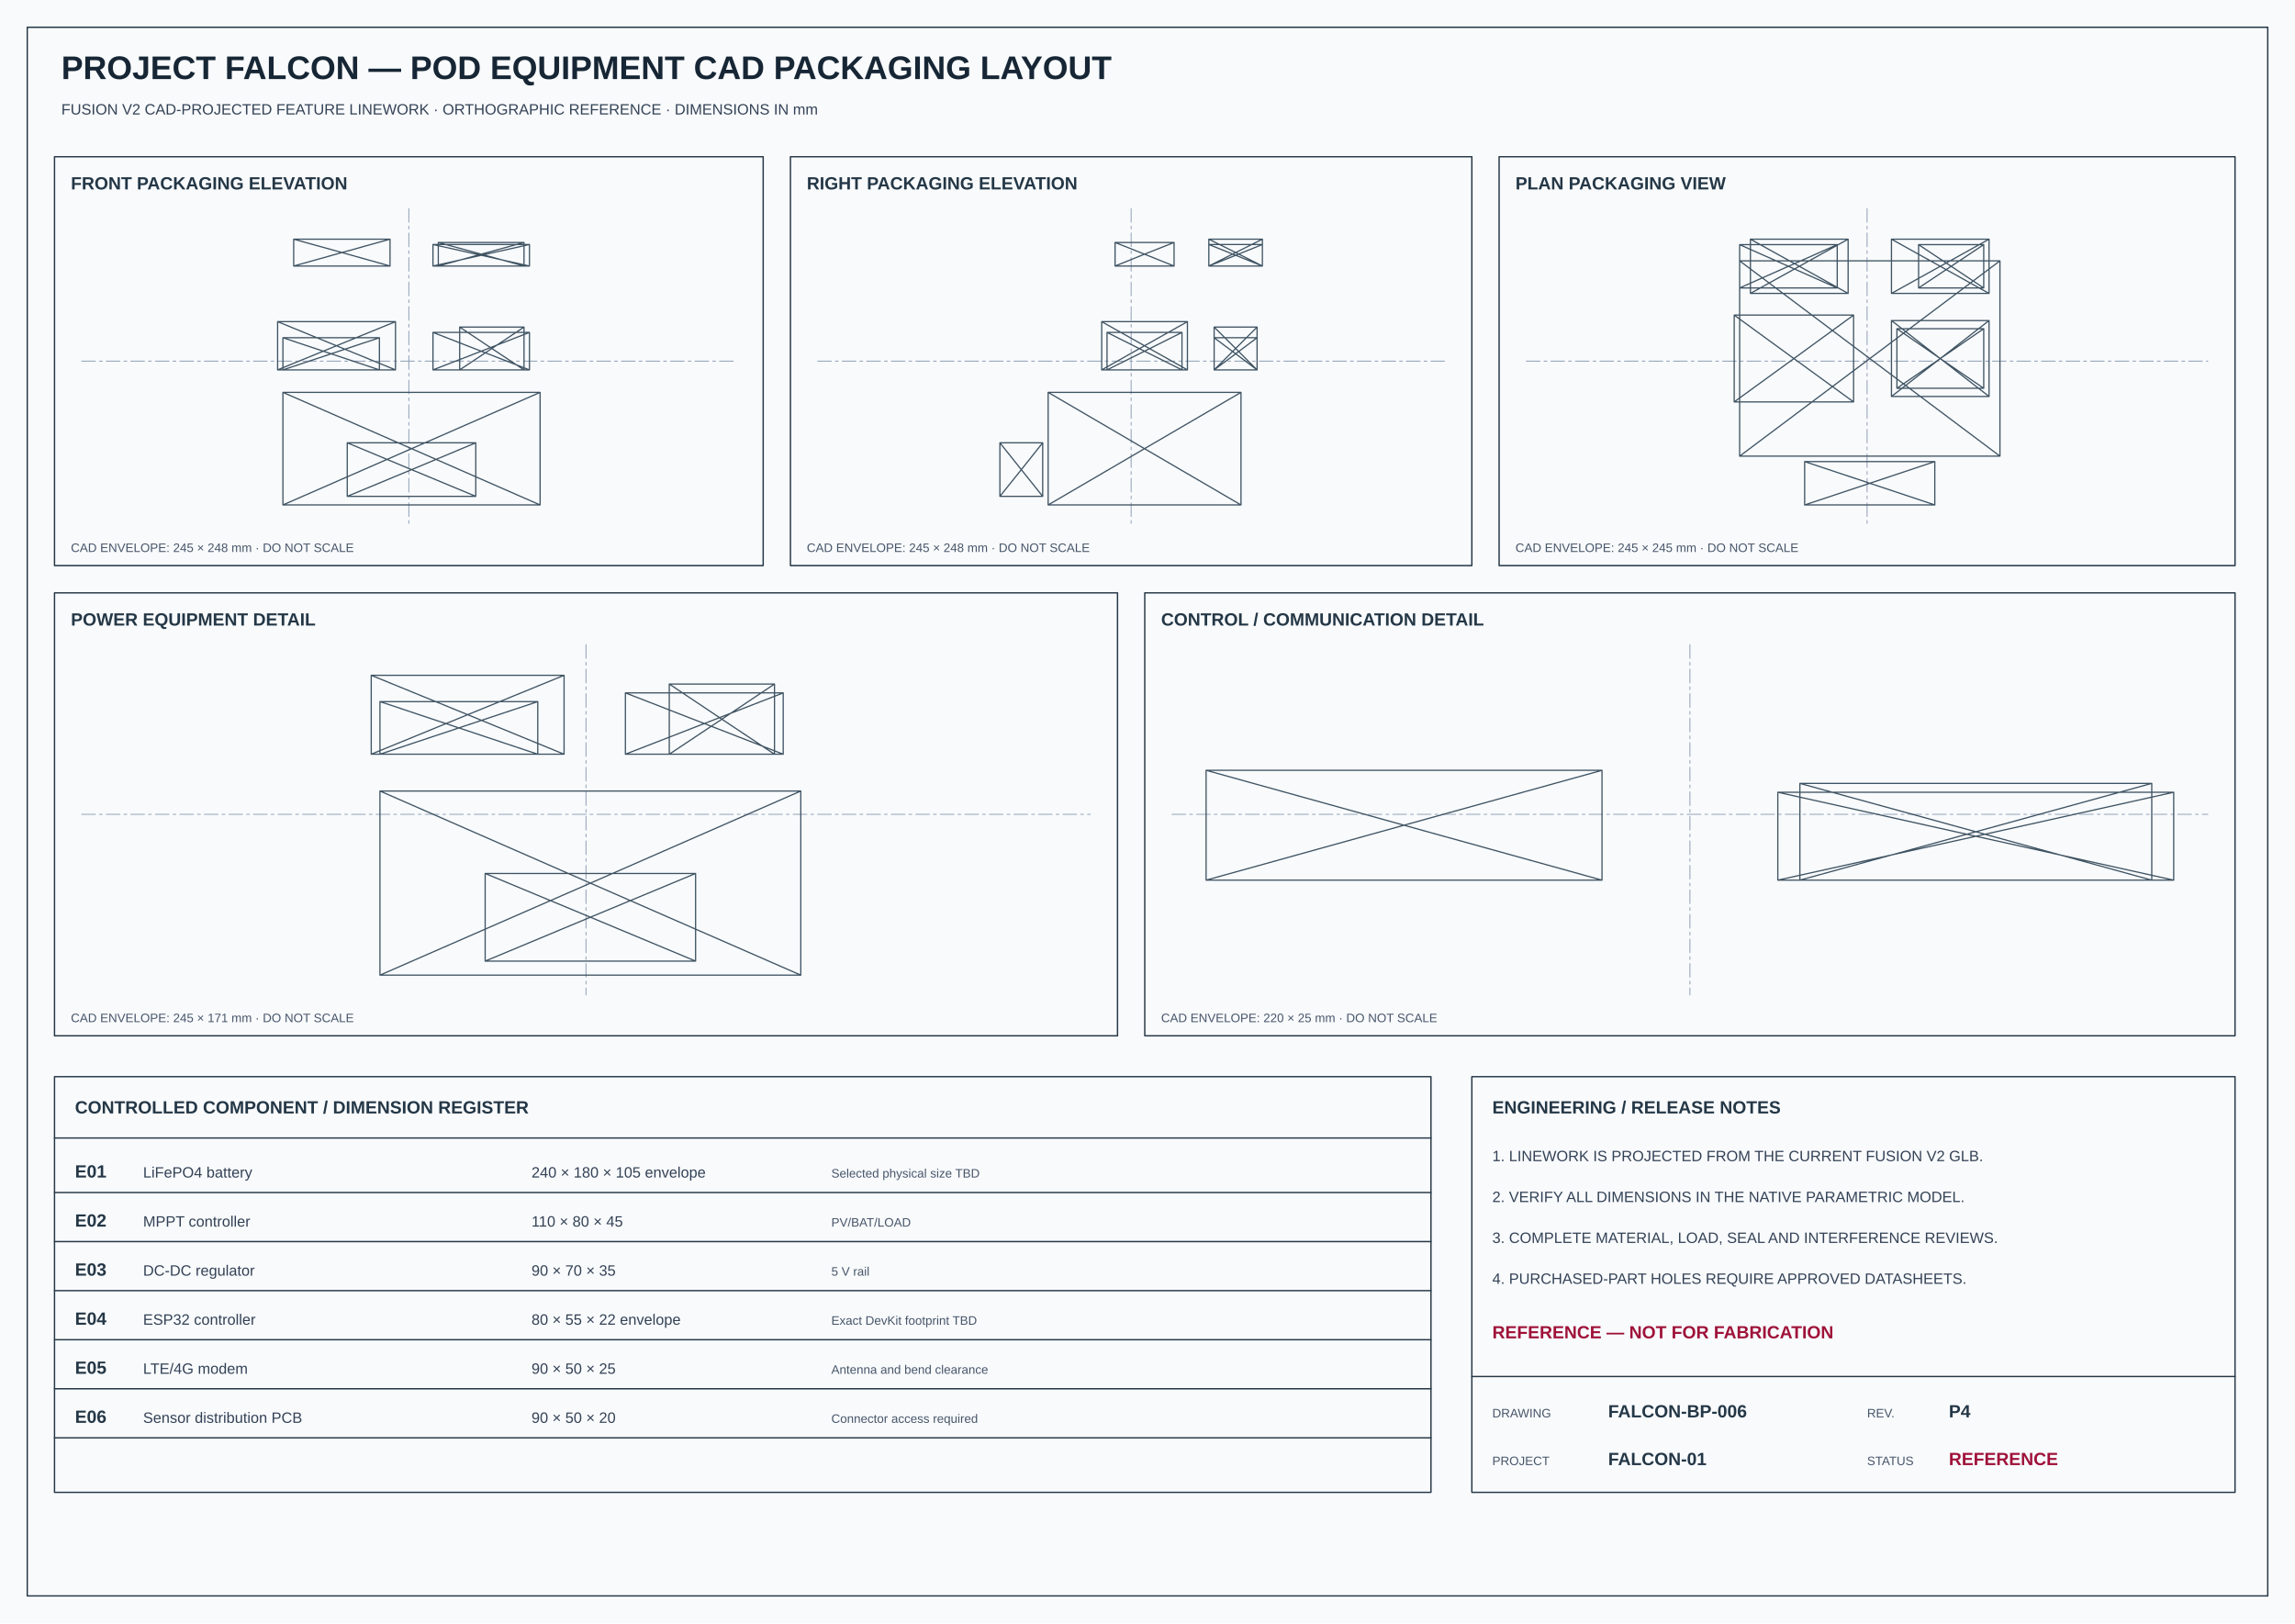
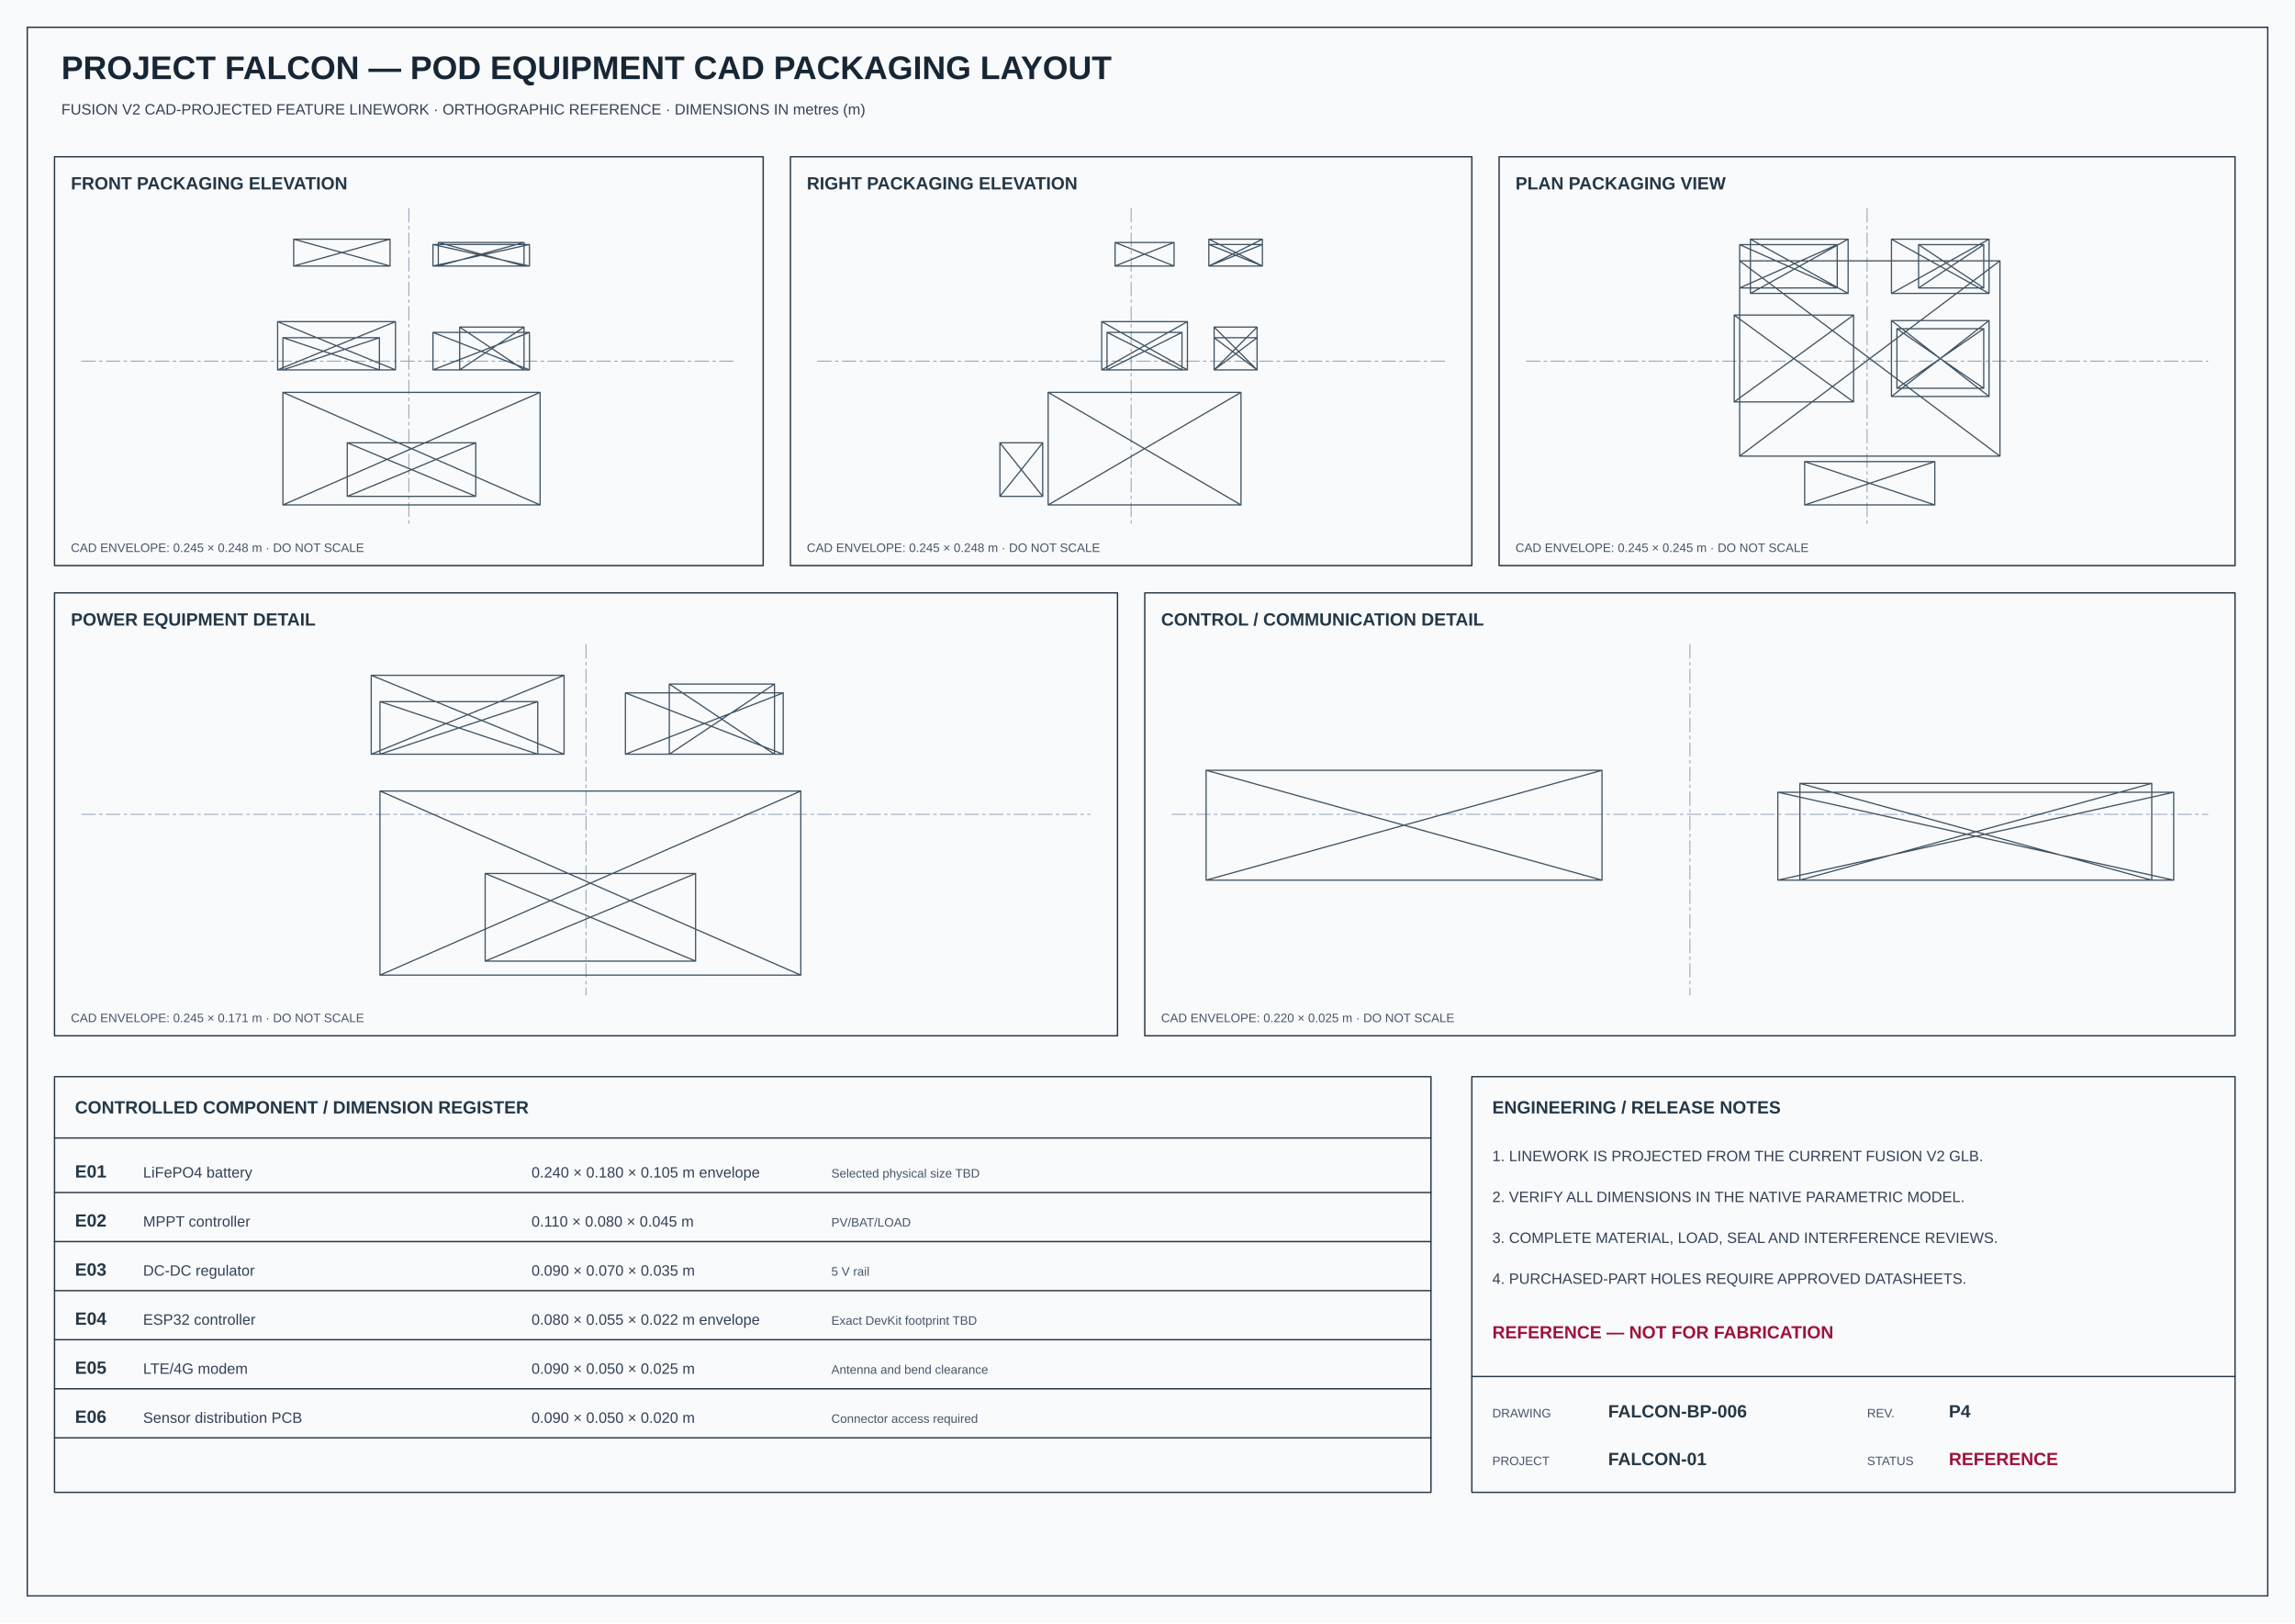
<svg xmlns="http://www.w3.org/2000/svg" width="1684" height="1191" viewBox="0 0 1684 1191">
  <defs>
    <style>svg{shape-rendering:geometricPrecision}path,line,polyline,polygon,rect,circle,ellipse{vector-effect:non-scaling-stroke;stroke-linejoin:round;stroke-linecap:round}.b{fill:none;stroke:#263746;stroke-width:1}.o{fill:none;stroke:#3f5362;stroke-width:.9}.c{fill:none;stroke:#94a3b8;stroke-width:.7;stroke-dasharray:10 3 2 3}.d{fill:none;stroke:#475569;stroke-width:.9}.title{font-family:Arial,sans-serif;font-size:24px;font-weight:700;fill:#172635}.h{font-family:Arial,sans-serif;font-size:13px;font-weight:700;fill:#243746}.t{font-family:Arial,sans-serif;font-size:11px;fill:#334155}.s{font-family:Arial,sans-serif;font-size:9px;fill:#475569}.w{font-family:Arial,sans-serif;font-size:13px;font-weight:700;fill:#9f1239}</style>
    <marker id="cadarr" markerWidth="8" markerHeight="8" refX="4" refY="4" orient="auto">
      <path d="M8 4 0 0v8z" fill="#475569" />
    </marker>
  </defs>
  <rect width="1684" height="1191" fill="#f8fafc" />
  <rect x="20" y="20" width="1644" height="1151" class="b" />
  <text x="45" y="58" class="title">PROJECT FALCON — POD EQUIPMENT CAD PACKAGING LAYOUT</text>
-   <text x="45" y="84" class="t">FUSION V2 CAD-PROJECTED FEATURE LINEWORK · ORTHOGRAPHIC REFERENCE · DIMENSIONS IN mm</text>
+   <text x="45" y="84" class="t">FUSION V2 CAD-PROJECTED FEATURE LINEWORK · ORTHOGRAPHIC REFERENCE · DIMENSIONS IN metres (m)</text>
  <rect x="40" y="115" width="520" height="300" class="b" />
  <text x="52" y="139" class="h">FRONT PACKAGING ELEVATION</text>
  <line x1="300.0" y1="153" x2="300.0" y2="385" class="c" />
  <line x1="60" y1="265.0" x2="540" y2="265.0" class="c" />
  <path d="M396.3 370.5L302.0 370.5 M396.3 370.5L207.6 370.5 M302.0 370.5L207.6 370.5 M396.3 287.9L302.0 287.9 M396.3 287.9L207.6 287.9 M302.0 287.9L207.6 287.9 M207.6 287.9L207.6 329.2 M207.6 329.2L207.6 370.5 M207.6 287.9L207.6 370.5 M207.6 287.9L302.0 329.2 M396.3 287.9L302.0 329.2 M302.0 329.2L396.3 370.5 M396.3 287.9L396.3 370.5 M302.0 329.2L207.6 370.5 M396.3 287.9L396.3 329.2 M396.3 329.2L396.3 370.5 M349.1 364.2L302.0 364.2 M302.0 364.2L254.8 364.2 M254.8 364.2L349.1 364.2 M349.1 324.9L302.0 324.9 M302.0 324.9L254.8 324.9 M254.8 324.9L349.1 324.9 M254.8 324.9L254.8 344.6 M254.8 344.6L254.8 364.2 M254.8 324.9L254.8 364.2 M254.8 324.9L302.0 344.6 M349.1 324.9L302.0 344.6 M302.0 344.6L349.1 364.2 M349.1 324.9L349.1 364.2 M302.0 344.6L254.8 364.2 M349.1 324.9L349.1 344.6 M349.1 344.6L349.1 364.2 M290.2 271.4L246.9 271.4 M290.2 271.4L203.7 271.4 M246.9 271.4L203.7 271.4 M290.2 236.0L246.9 236.0 M246.9 236.0L203.7 236.0 M203.7 236.0L290.2 236.0 M203.7 236.0L203.7 253.7 M203.7 253.7L203.7 271.4 M203.7 236.0L203.7 271.4 M203.7 236.0L246.9 253.7 M290.2 236.0L246.9 253.7 M246.9 253.7L290.2 271.4 M290.2 236.0L290.2 271.4 M246.9 253.7L203.7 271.4 M290.2 236.0L290.2 253.7 M290.2 253.7L290.2 271.4 M388.5 271.4L353.1 271.4 M388.5 271.4L317.7 271.4 M353.1 271.4L317.7 271.4 M388.5 243.9L353.1 243.9 M353.1 243.9L317.7 243.9 M317.7 243.9L388.5 243.9 M317.7 243.9L317.7 257.7 M317.7 257.7L317.7 271.4 M317.7 243.9L317.7 271.4 M317.7 243.9L353.1 257.7 M388.5 243.9L353.1 257.7 M353.1 257.7L317.7 271.4 M353.1 257.7L388.5 271.4 M388.5 243.9L388.5 271.4 M388.5 243.9L388.5 257.7 M388.5 257.7L388.5 271.4 M278.4 271.4L243.0 271.4 M278.4 271.4L207.6 271.4 M243.0 271.4L207.6 271.4 M278.4 247.8L243.0 247.8 M243.0 247.8L207.6 247.8 M207.6 247.8L278.4 247.8 M207.6 247.8L207.6 259.6 M207.6 259.6L207.6 271.4 M207.6 247.8L207.6 271.4 M207.6 247.8L243.0 259.6 M278.4 247.8L243.0 259.6 M243.0 259.6L278.4 271.4 M278.4 247.8L278.4 271.4 M243.0 259.6L207.6 271.4 M278.4 247.8L278.4 259.6 M278.4 259.6L278.4 271.4 M384.5 271.4L360.9 271.4 M384.5 271.4L337.3 271.4 M360.9 271.4L337.3 271.4 M384.5 240.0L360.9 240.0 M360.9 240.0L337.3 240.0 M337.3 240.0L384.5 240.0 M337.3 240.0L337.3 255.7 M337.3 255.7L337.3 271.4 M337.3 240.0L337.3 271.4 M337.3 240.0L360.9 255.7 M384.5 240.0L360.9 255.7 M360.9 255.7L337.3 271.4 M360.9 255.7L384.5 271.4 M384.5 240.0L384.5 271.4 M384.5 240.0L384.5 255.7 M384.5 255.7L384.5 271.4 M384.5 195.2L353.1 195.2 M384.5 195.2L321.6 195.2 M353.1 195.2L321.6 195.2 M384.5 177.9L353.1 177.9 M353.1 177.9L321.6 177.9 M321.6 177.9L384.5 177.9 M321.6 177.9L321.6 186.5 M321.6 186.5L321.6 195.2 M321.6 177.9L321.6 195.2 M321.6 177.9L353.1 186.5 M384.5 177.9L353.1 186.5 M353.1 186.5L384.5 195.2 M384.5 177.9L384.5 195.2 M353.1 186.5L321.6 195.2 M384.5 177.9L384.5 186.5 M384.5 186.5L384.5 195.2 M286.2 195.2L250.9 195.2 M286.2 195.2L215.5 195.2 M250.9 195.2L215.5 195.2 M286.2 175.5L250.9 175.5 M286.2 175.5L215.5 175.5 M250.9 175.5L215.5 175.5 M215.5 175.5L215.5 185.3 M215.5 185.3L215.5 195.2 M215.5 175.5L215.5 195.2 M215.5 175.5L250.9 185.3 M286.2 175.5L250.9 185.3 M250.9 185.3L215.5 195.2 M250.9 185.3L286.2 195.2 M286.2 175.5L286.2 195.2 M286.2 175.5L286.2 185.3 M286.2 185.3L286.2 195.2 M388.5 179.4L353.1 179.4 M353.1 179.4L317.7 179.4 M317.7 179.4L388.5 179.4 M317.7 179.4L317.7 187.3 M317.7 187.3L317.7 195.2 M317.7 179.4L317.7 195.2 M317.7 179.4L353.1 187.3 M388.5 179.4L353.1 187.3 M353.1 187.3L317.7 195.2 M388.5 195.2L317.7 195.2 M353.1 187.3L388.5 195.2 M388.5 179.4L388.5 195.2 M388.5 179.4L388.5 187.3 M388.5 187.3L388.5 195.2 M388.5 195.2L353.1 195.2 M353.1 195.2L317.7 195.2" class="o" />
-   <text x="52" y="405" class="s">CAD ENVELOPE: 245 × 248 mm · DO NOT SCALE</text>
+   <text x="52" y="405" class="s">CAD ENVELOPE: 0.245 × 0.248 m · DO NOT SCALE</text>
  <rect x="580" y="115" width="500" height="300" class="b" />
  <text x="592" y="139" class="h">RIGHT PACKAGING ELEVATION</text>
  <line x1="830.0" y1="153" x2="830.0" y2="385" class="c" />
  <line x1="600" y1="265.0" x2="1060" y2="265.0" class="c" />
  <path d="M769.1 370.5L910.6 370.5 M839.8 370.5L769.1 370.5 M839.8 370.5L910.6 370.5 M910.6 287.9L769.1 287.9 M839.8 287.9L910.6 287.9 M839.8 287.9L769.1 287.9 M910.6 287.9L839.8 329.2 M769.1 287.9L839.8 329.2 M839.8 329.2L769.1 370.5 M769.1 287.9L769.1 370.5 M839.8 329.2L910.6 370.5 M910.6 287.9L910.6 370.5 M769.1 287.9L769.1 329.2 M769.1 329.2L769.1 370.5 M910.6 287.9L910.6 329.2 M910.6 329.2L910.6 370.5 M765.1 364.2L733.7 364.2 M749.4 364.2L733.7 364.2 M749.4 364.2L765.1 364.2 M765.1 324.9L733.7 324.9 M749.4 324.9L765.1 324.9 M749.4 324.9L733.7 324.9 M765.1 324.9L749.4 344.6 M733.7 324.9L749.4 344.6 M749.4 344.6L765.1 364.2 M749.4 344.6L733.7 364.2 M733.7 324.9L733.7 364.2 M765.1 324.9L765.1 364.2 M733.7 324.9L733.7 344.6 M733.7 344.6L733.7 364.2 M765.1 324.9L765.1 344.6 M765.1 344.6L765.1 364.2 M808.4 271.4L871.3 271.4 M839.8 271.4L808.4 271.4 M839.8 271.4L871.3 271.4 M871.3 236.0L808.4 236.0 M839.8 236.0L871.3 236.0 M839.8 236.0L808.4 236.0 M871.3 236.0L839.8 253.7 M808.4 236.0L839.8 253.7 M839.8 253.7L871.3 271.4 M839.8 253.7L808.4 271.4 M808.4 236.0L808.4 271.4 M871.3 236.0L871.3 271.4 M808.4 236.0L808.4 253.7 M808.4 253.7L808.4 271.4 M871.3 236.0L871.3 253.7 M871.3 253.7L871.3 271.4 M812.3 271.4L867.3 271.4 M839.8 271.4L812.3 271.4 M839.8 271.4L867.3 271.4 M867.3 243.9L812.3 243.9 M839.8 243.9L867.3 243.9 M839.8 243.9L812.3 243.9 M867.3 243.9L839.8 257.7 M812.3 243.9L839.8 257.7 M839.8 257.7L812.3 271.4 M812.3 243.9L812.3 271.4 M839.8 257.7L867.3 271.4 M867.3 243.9L867.3 271.4 M812.3 243.9L812.3 257.7 M812.3 257.7L812.3 271.4 M867.3 243.9L867.3 257.7 M867.3 257.7L867.3 271.4 M890.9 271.4L922.4 271.4 M906.7 271.4L890.9 271.4 M906.7 271.4L922.4 271.4 M922.4 247.8L890.9 247.8 M906.7 247.8L922.4 247.8 M906.7 247.8L890.9 247.8 M922.4 247.8L906.7 259.6 M890.9 247.8L906.7 259.6 M906.7 259.6L922.4 271.4 M906.7 259.6L890.9 271.4 M890.9 247.8L890.9 271.4 M922.4 247.8L922.4 271.4 M890.9 247.8L890.9 259.6 M890.9 259.6L890.9 271.4 M922.4 247.8L922.4 259.6 M922.4 259.6L922.4 271.4 M922.4 240.0L890.9 240.0 M906.7 240.0L922.4 240.0 M906.7 240.0L890.9 240.0 M922.4 240.0L906.7 255.7 M890.9 240.0L906.7 255.7 M906.7 255.7L922.4 271.4 M906.7 255.7L890.9 271.4 M890.9 240.0L890.9 271.4 M922.4 240.0L922.4 271.4 M890.9 240.0L890.9 255.7 M890.9 255.7L890.9 271.4 M922.4 240.0L922.4 255.7 M922.4 255.7L922.4 271.4 M818.2 195.2L861.5 195.2 M839.8 195.2L818.2 195.2 M839.8 195.2L861.5 195.2 M861.5 177.9L818.2 177.9 M839.8 177.9L861.5 177.9 M839.8 177.9L818.2 177.9 M861.5 177.9L839.8 186.5 M818.2 177.9L839.8 186.5 M839.8 186.5L861.5 195.2 M839.8 186.5L818.2 195.2 M818.2 177.9L818.2 195.2 M861.5 177.9L861.5 195.2 M818.2 177.9L818.2 186.5 M818.2 186.5L818.2 195.2 M861.5 177.9L861.5 186.5 M861.5 186.5L861.5 195.2 M887.0 195.2L926.3 195.2 M906.7 195.2L887.0 195.2 M906.7 195.2L926.3 195.2 M926.3 175.5L887.0 175.5 M906.7 175.5L926.3 175.5 M906.7 175.5L887.0 175.5 M926.3 175.5L906.7 185.3 M887.0 175.5L906.7 185.3 M906.7 185.3L926.3 195.2 M906.7 185.3L887.0 195.2 M887.0 175.5L887.0 195.2 M926.3 175.5L926.3 195.2 M887.0 175.5L887.0 185.3 M887.0 185.3L887.0 195.2 M926.3 175.5L926.3 185.3 M926.3 185.3L926.3 195.2 M926.3 179.4L887.0 179.4 M906.7 179.4L926.3 179.4 M906.7 179.4L887.0 179.4 M926.3 179.4L906.7 187.3 M887.0 179.4L906.7 187.3 M906.7 187.3L887.0 195.2 M887.0 179.4L887.0 195.2 M906.7 187.3L926.3 195.2 M926.3 179.4L926.3 195.2 M887.0 179.4L887.0 187.3 M887.0 187.3L887.0 195.2 M926.3 179.4L926.3 187.3 M926.3 187.3L926.3 195.2" class="o" />
-   <text x="592" y="405" class="s">CAD ENVELOPE: 245 × 248 mm · DO NOT SCALE</text>
+   <text x="592" y="405" class="s">CAD ENVELOPE: 0.245 × 0.248 m · DO NOT SCALE</text>
  <rect x="1100" y="115" width="540" height="300" class="b" />
  <text x="1112" y="139" class="h">PLAN PACKAGING VIEW</text>
  <line x1="1370.0" y1="153" x2="1370.0" y2="385" class="c" />
  <line x1="1120" y1="265.0" x2="1620" y2="265.0" class="c" />
  <path d="M1467.5 191.4L1467.5 334.7 M1467.5 334.7L1372.0 263.1 M1467.5 191.4L1372.0 263.1 M1467.5 334.7L1276.5 334.7 M1372.0 263.1L1276.5 334.7 M1467.5 191.4L1276.5 191.4 M1372.0 263.1L1276.5 191.4 M1276.5 334.7L1276.5 191.4 M1276.5 263.1L1276.5 191.4 M1276.5 263.1L1276.5 334.7 M1372.0 334.7L1276.5 334.7 M1372.0 334.7L1467.5 334.7 M1467.5 263.1L1467.5 334.7 M1467.5 263.1L1467.5 191.4 M1372.0 191.4L1467.5 191.4 M1372.0 191.4L1276.5 191.4 M1419.7 338.7L1419.7 370.5 M1419.7 370.5L1372.0 354.6 M1419.7 338.7L1372.0 354.6 M1372.0 354.6L1324.2 338.7 M1324.2 338.7L1419.7 338.7 M1372.0 354.6L1324.2 370.5 M1324.2 338.7L1324.2 370.5 M1419.7 370.5L1324.2 370.5 M1324.2 354.6L1324.2 338.7 M1324.2 354.6L1324.2 370.5 M1372.0 370.5L1324.2 370.5 M1372.0 370.5L1419.7 370.5 M1419.7 354.6L1419.7 370.5 M1419.7 354.6L1419.7 338.7 M1372.0 338.7L1419.7 338.7 M1372.0 338.7L1324.2 338.7 M1360.1 294.9L1360.1 231.2 M1360.1 294.9L1316.3 263.1 M1360.1 231.2L1316.3 263.1 M1360.1 294.9L1272.5 294.9 M1316.3 263.1L1272.5 294.9 M1316.3 263.1L1272.5 231.2 M1272.5 294.9L1272.5 231.2 M1360.1 231.2L1272.5 231.2 M1272.5 263.1L1272.5 231.2 M1272.5 263.1L1272.5 294.9 M1316.3 294.9L1272.5 294.9 M1316.3 294.9L1360.1 294.9 M1360.1 263.1L1360.1 294.9 M1360.1 263.1L1360.1 231.2 M1316.3 231.2L1360.1 231.2 M1316.3 231.2L1272.5 231.2 M1459.5 290.9L1459.5 235.2 M1459.5 290.9L1423.7 263.1 M1459.5 235.2L1423.7 263.1 M1387.9 290.9L1459.5 290.9 M1423.7 263.1L1387.9 290.9 M1423.7 263.1L1387.9 235.2 M1387.9 290.9L1387.9 235.2 M1459.5 235.2L1387.9 235.2 M1387.9 263.1L1387.9 235.2 M1387.9 263.1L1387.9 290.9 M1423.7 290.9L1387.9 290.9 M1423.7 290.9L1459.5 290.9 M1459.5 263.1L1459.5 290.9 M1459.5 263.1L1459.5 235.2 M1423.7 235.2L1459.5 235.2 M1423.7 235.2L1387.9 235.2 M1348.1 179.5L1348.1 211.3 M1348.1 211.3L1312.3 195.4 M1348.1 179.5L1312.3 195.4 M1348.1 211.3L1276.5 211.3 M1312.3 195.4L1276.5 211.3 M1312.3 195.4L1276.5 179.5 M1276.5 211.3L1276.5 179.5 M1348.1 179.5L1276.5 179.5 M1276.5 195.4L1276.5 179.5 M1276.5 195.4L1276.5 211.3 M1312.3 211.3L1276.5 211.3 M1312.3 211.3L1348.1 211.3 M1348.1 195.4L1348.1 211.3 M1348.1 195.4L1348.1 179.5 M1312.3 179.5L1348.1 179.5 M1312.3 179.5L1276.5 179.5 M1455.6 211.3L1455.6 179.5 M1455.6 211.3L1431.7 195.4 M1455.6 179.5L1431.7 195.4 M1407.8 211.3L1455.6 211.3 M1431.7 195.4L1407.8 211.3 M1431.7 195.4L1407.8 179.5 M1407.8 211.3L1407.8 179.5 M1455.6 179.5L1407.8 179.5 M1407.8 195.4L1407.8 179.5 M1407.8 195.4L1407.8 211.3 M1431.7 211.3L1407.8 211.3 M1431.7 211.3L1455.6 211.3 M1455.6 195.4L1455.6 211.3 M1455.6 195.4L1455.6 179.5 M1431.7 179.5L1455.6 179.5 M1431.7 179.5L1407.8 179.5 M1455.6 241.2L1455.6 284.9 M1455.6 284.9L1423.7 263.1 M1455.6 241.2L1423.7 263.1 M1455.6 284.9L1391.9 284.9 M1423.7 263.1L1391.9 284.9 M1423.7 263.1L1391.9 241.2 M1391.9 284.9L1391.9 241.2 M1455.6 241.2L1391.9 241.2 M1391.9 263.1L1391.9 241.2 M1391.9 263.1L1391.9 284.9 M1423.7 284.9L1391.9 284.9 M1423.7 284.9L1455.6 284.9 M1455.6 263.1L1455.6 284.9 M1455.6 263.1L1455.6 241.2 M1423.7 241.2L1455.6 241.2 M1423.7 241.2L1391.9 241.2 M1356.1 215.3L1356.1 175.5 M1356.1 215.3L1320.3 195.4 M1356.1 175.5L1320.3 195.4 M1356.1 215.3L1284.4 215.3 M1320.3 195.4L1284.4 215.3 M1356.1 175.5L1284.4 175.5 M1320.3 195.4L1284.4 175.5 M1284.4 215.3L1284.4 175.5 M1284.4 195.4L1284.4 175.5 M1284.4 195.4L1284.4 215.3 M1320.3 215.3L1284.4 215.3 M1320.3 215.3L1356.1 215.3 M1356.1 195.4L1356.1 215.3 M1356.1 195.4L1356.1 175.5 M1320.3 175.5L1356.1 175.5 M1320.3 175.5L1284.4 175.5 M1459.5 175.5L1459.5 215.3 M1459.5 175.5L1423.7 195.4 M1459.5 215.3L1423.7 195.4 M1423.7 195.4L1387.9 215.3 M1459.5 215.3L1387.9 215.3 M1423.7 195.4L1387.9 175.5 M1387.9 215.3L1387.9 175.5 M1459.5 175.5L1387.9 175.5 M1387.9 195.4L1387.9 175.5 M1387.9 195.4L1387.9 215.3 M1423.7 215.3L1387.9 215.3 M1423.7 215.3L1459.5 215.3 M1459.5 195.4L1459.5 215.3 M1459.5 195.4L1459.5 175.5 M1423.7 175.5L1459.5 175.5 M1423.7 175.5L1387.9 175.5" class="o" />
-   <text x="1112" y="405" class="s">CAD ENVELOPE: 245 × 245 mm · DO NOT SCALE</text>
+   <text x="1112" y="405" class="s">CAD ENVELOPE: 0.245 × 0.245 m · DO NOT SCALE</text>
  <rect x="40" y="435" width="780" height="325" class="b" />
  <text x="52" y="459" class="h">POWER EQUIPMENT DETAIL</text>
  <line x1="430.0" y1="473" x2="430.0" y2="730" class="c" />
  <line x1="60" y1="597.5" x2="800" y2="597.5" class="c" />
  <path d="M587.6 715.5L433.2 715.5 M587.6 715.5L278.8 715.5 M433.2 715.5L278.8 715.5 M587.6 580.4L433.2 580.4 M587.6 580.4L278.8 580.4 M433.2 580.4L278.8 580.4 M278.8 580.4L278.8 648.0 M278.8 648.0L278.8 715.5 M278.8 580.4L278.8 715.5 M278.8 580.4L433.2 648.0 M587.6 580.4L433.2 648.0 M433.2 648.0L587.6 715.5 M587.6 580.4L587.6 715.5 M433.2 648.0L278.8 715.5 M587.6 580.4L587.6 648.0 M587.6 648.0L587.6 715.5 M510.4 705.2L433.2 705.2 M433.2 705.2L356.0 705.2 M356.0 705.2L510.4 705.2 M510.4 640.9L433.2 640.9 M433.2 640.9L356.0 640.9 M356.0 640.9L510.4 640.9 M356.0 640.9L356.0 673.0 M356.0 673.0L356.0 705.2 M356.0 640.9L356.0 705.2 M356.0 640.9L433.2 673.0 M510.4 640.9L433.2 673.0 M433.2 673.0L510.4 705.2 M510.4 640.9L510.4 705.2 M433.2 673.0L356.0 705.2 M510.4 640.9L510.4 673.0 M510.4 673.0L510.4 705.2 M413.9 553.4L343.2 553.4 M413.9 553.4L272.4 553.4 M343.2 553.4L272.4 553.4 M413.9 495.5L343.2 495.5 M343.2 495.5L272.4 495.5 M272.4 495.5L413.9 495.5 M272.4 495.5L272.4 524.4 M272.4 524.4L272.4 553.4 M272.4 495.5L272.4 553.4 M272.4 495.5L343.2 524.4 M413.9 495.5L343.2 524.4 M343.2 524.4L413.9 553.4 M413.9 495.5L413.9 553.4 M343.2 524.4L272.4 553.4 M413.9 495.5L413.9 524.4 M413.9 524.4L413.9 553.4 M574.7 553.4L516.8 553.4 M574.7 553.4L458.9 553.4 M516.8 553.4L458.9 553.4 M574.7 508.4L516.8 508.4 M516.8 508.4L458.9 508.4 M458.9 508.4L574.7 508.4 M458.9 508.4L458.9 530.9 M458.9 530.9L458.9 553.4 M458.9 508.4L458.9 553.4 M458.9 508.4L516.8 530.9 M574.7 508.4L516.8 530.9 M516.8 530.9L458.9 553.4 M516.8 530.9L574.7 553.4 M574.7 508.4L574.7 553.4 M574.7 508.4L574.7 530.9 M574.7 530.9L574.7 553.4 M394.6 553.4L336.7 553.4 M394.6 553.4L278.8 553.4 M336.7 553.4L278.8 553.4 M394.6 514.8L336.7 514.8 M336.7 514.8L278.8 514.8 M278.8 514.8L394.6 514.8 M278.8 514.8L278.8 534.1 M278.8 534.1L278.8 553.4 M278.8 514.8L278.8 553.4 M278.8 514.8L336.7 534.1 M394.6 514.8L336.7 534.1 M336.7 534.1L394.6 553.4 M394.6 514.8L394.6 553.4 M336.7 534.1L278.8 553.4 M394.6 514.8L394.6 534.1 M394.6 534.1L394.6 553.4 M568.3 553.4L529.7 553.4 M568.3 553.4L491.1 553.4 M529.7 553.4L491.1 553.4 M568.3 501.9L529.7 501.9 M529.7 501.9L491.1 501.9 M491.1 501.9L568.3 501.9 M491.1 501.9L491.1 527.7 M491.1 527.7L491.1 553.4 M491.1 501.9L491.1 553.4 M491.1 501.9L529.7 527.7 M568.3 501.9L529.7 527.7 M529.7 527.7L491.1 553.4 M529.7 527.7L568.3 553.4 M568.3 501.9L568.3 553.4 M568.3 501.9L568.3 527.7 M568.3 527.7L568.3 553.4" class="o" />
-   <text x="52" y="750" class="s">CAD ENVELOPE: 245 × 171 mm · DO NOT SCALE</text>
+   <text x="52" y="750" class="s">CAD ENVELOPE: 0.245 × 0.171 m · DO NOT SCALE</text>
  <rect x="840" y="435" width="800" height="325" class="b" />
  <text x="852" y="459" class="h">CONTROL / COMMUNICATION DETAIL</text>
  <line x1="1240.0" y1="473" x2="1240.0" y2="730" class="c" />
  <line x1="860" y1="597.5" x2="1620" y2="597.5" class="c" />
  <path d="M1578.9 645.8L1449.8 645.8 M1578.9 645.8L1320.7 645.8 M1449.8 645.8L1320.7 645.8 M1578.9 574.8L1449.8 574.8 M1449.8 574.8L1320.7 574.8 M1320.7 574.8L1578.9 574.8 M1320.7 574.8L1320.7 610.3 M1320.7 610.3L1320.7 645.8 M1320.7 574.8L1320.7 645.8 M1320.7 574.8L1449.8 610.3 M1578.9 574.8L1449.8 610.3 M1449.8 610.3L1578.9 645.8 M1578.9 574.8L1578.9 645.8 M1449.8 610.3L1320.7 645.8 M1578.9 574.8L1578.9 610.3 M1578.9 610.3L1578.9 645.8 M1175.5 645.8L1030.2 645.8 M1175.5 645.8L885.0 645.8 M1030.2 645.8L885.0 645.8 M1175.5 565.2L1030.2 565.2 M1175.5 565.2L885.0 565.2 M1030.2 565.2L885.0 565.2 M885.0 565.2L885.0 605.5 M885.0 605.5L885.0 645.8 M885.0 565.2L885.0 645.8 M885.0 565.2L1030.2 605.5 M1175.5 565.2L1030.2 605.5 M1030.2 605.5L885.0 645.8 M1030.2 605.5L1175.5 645.8 M1175.5 565.2L1175.5 645.8 M1175.5 565.2L1175.5 605.5 M1175.5 605.5L1175.5 645.8 M1595.0 581.3L1449.8 581.3 M1449.8 581.3L1304.5 581.3 M1304.5 581.3L1595.0 581.3 M1304.5 581.3L1304.5 613.6 M1304.5 613.6L1304.5 645.8 M1304.5 581.3L1304.5 645.8 M1304.5 581.3L1449.8 613.6 M1595.0 581.3L1449.8 613.6 M1449.8 613.6L1304.5 645.8 M1595.0 645.8L1304.5 645.8 M1449.8 613.6L1595.0 645.8 M1595.0 581.3L1595.0 645.8 M1595.0 581.3L1595.0 613.6 M1595.0 613.6L1595.0 645.8 M1595.0 645.8L1449.8 645.8 M1449.8 645.8L1304.5 645.8" class="o" />
-   <text x="852" y="750" class="s">CAD ENVELOPE: 220 × 25 mm · DO NOT SCALE</text>
+   <text x="852" y="750" class="s">CAD ENVELOPE: 0.220 × 0.025 m · DO NOT SCALE</text>
  <rect x="40" y="790" width="1010" height="305" class="b" />
  <text x="55" y="817" class="h">CONTROLLED COMPONENT / DIMENSION REGISTER</text>
  <line x1="40" y1="835" x2="1050" y2="835" class="b" />
  <text x="55" y="864" class="h">E01</text>
  <text x="105" y="864" class="t">LiFePO4 battery</text>
-   <text x="390" y="864" class="t">240 × 180 × 105 envelope</text>
+   <text x="390" y="864" class="t">0.240 × 0.180 × 0.105 m envelope</text>
  <text x="610" y="864" class="s">Selected physical size TBD</text>
  <line x1="40" y1="875" x2="1050" y2="875" class="b" />
  <text x="55" y="900" class="h">E02</text>
  <text x="105" y="900" class="t">MPPT controller</text>
-   <text x="390" y="900" class="t">110 × 80 × 45</text>
+   <text x="390" y="900" class="t">0.110 × 0.080 × 0.045 m</text>
  <text x="610" y="900" class="s">PV/BAT/LOAD</text>
  <line x1="40" y1="911" x2="1050" y2="911" class="b" />
  <text x="55" y="936" class="h">E03</text>
  <text x="105" y="936" class="t">DC-DC regulator</text>
-   <text x="390" y="936" class="t">90 × 70 × 35</text>
+   <text x="390" y="936" class="t">0.090 × 0.070 × 0.035 m</text>
  <text x="610" y="936" class="s">5 V rail</text>
  <line x1="40" y1="947" x2="1050" y2="947" class="b" />
  <text x="55" y="972" class="h">E04</text>
  <text x="105" y="972" class="t">ESP32 controller</text>
-   <text x="390" y="972" class="t">80 × 55 × 22 envelope</text>
+   <text x="390" y="972" class="t">0.080 × 0.055 × 0.022 m envelope</text>
  <text x="610" y="972" class="s">Exact DevKit footprint TBD</text>
  <line x1="40" y1="983" x2="1050" y2="983" class="b" />
  <text x="55" y="1008" class="h">E05</text>
  <text x="105" y="1008" class="t">LTE/4G modem</text>
-   <text x="390" y="1008" class="t">90 × 50 × 25</text>
+   <text x="390" y="1008" class="t">0.090 × 0.050 × 0.025 m</text>
  <text x="610" y="1008" class="s">Antenna and bend clearance</text>
  <line x1="40" y1="1019" x2="1050" y2="1019" class="b" />
  <text x="55" y="1044" class="h">E06</text>
  <text x="105" y="1044" class="t">Sensor distribution PCB</text>
-   <text x="390" y="1044" class="t">90 × 50 × 20</text>
+   <text x="390" y="1044" class="t">0.090 × 0.050 × 0.020 m</text>
  <text x="610" y="1044" class="s">Connector access required</text>
  <line x1="40" y1="1055" x2="1050" y2="1055" class="b" />
  <rect x="1080" y="790" width="560" height="305" class="b" />
  <text x="1095" y="817" class="h">ENGINEERING / RELEASE NOTES</text>
  <text x="1095" y="852" class="t">1. LINEWORK IS PROJECTED FROM THE CURRENT FUSION V2 GLB.</text>
  <text x="1095" y="882" class="t">2. VERIFY ALL DIMENSIONS IN THE NATIVE PARAMETRIC MODEL.</text>
  <text x="1095" y="912" class="t">3. COMPLETE MATERIAL, LOAD, SEAL AND INTERFERENCE REVIEWS.</text>
  <text x="1095" y="942" class="t">4. PURCHASED-PART HOLES REQUIRE APPROVED DATASHEETS.</text>
  <text x="1095" y="982" class="w">REFERENCE — NOT FOR FABRICATION</text>
  <line x1="1080" y1="1010" x2="1640" y2="1010" class="b" />
  <text x="1095" y="1040" class="s">DRAWING</text>
  <text x="1180" y="1040" class="h">FALCON-BP-006</text>
  <text x="1370" y="1040" class="s">REV.</text>
  <text x="1430" y="1040" class="h">P4</text>
  <text x="1095" y="1075" class="s">PROJECT</text>
  <text x="1180" y="1075" class="h">FALCON-01</text>
  <text x="1370" y="1075" class="s">STATUS</text>
  <text x="1430" y="1075" class="w">REFERENCE</text>
</svg>
